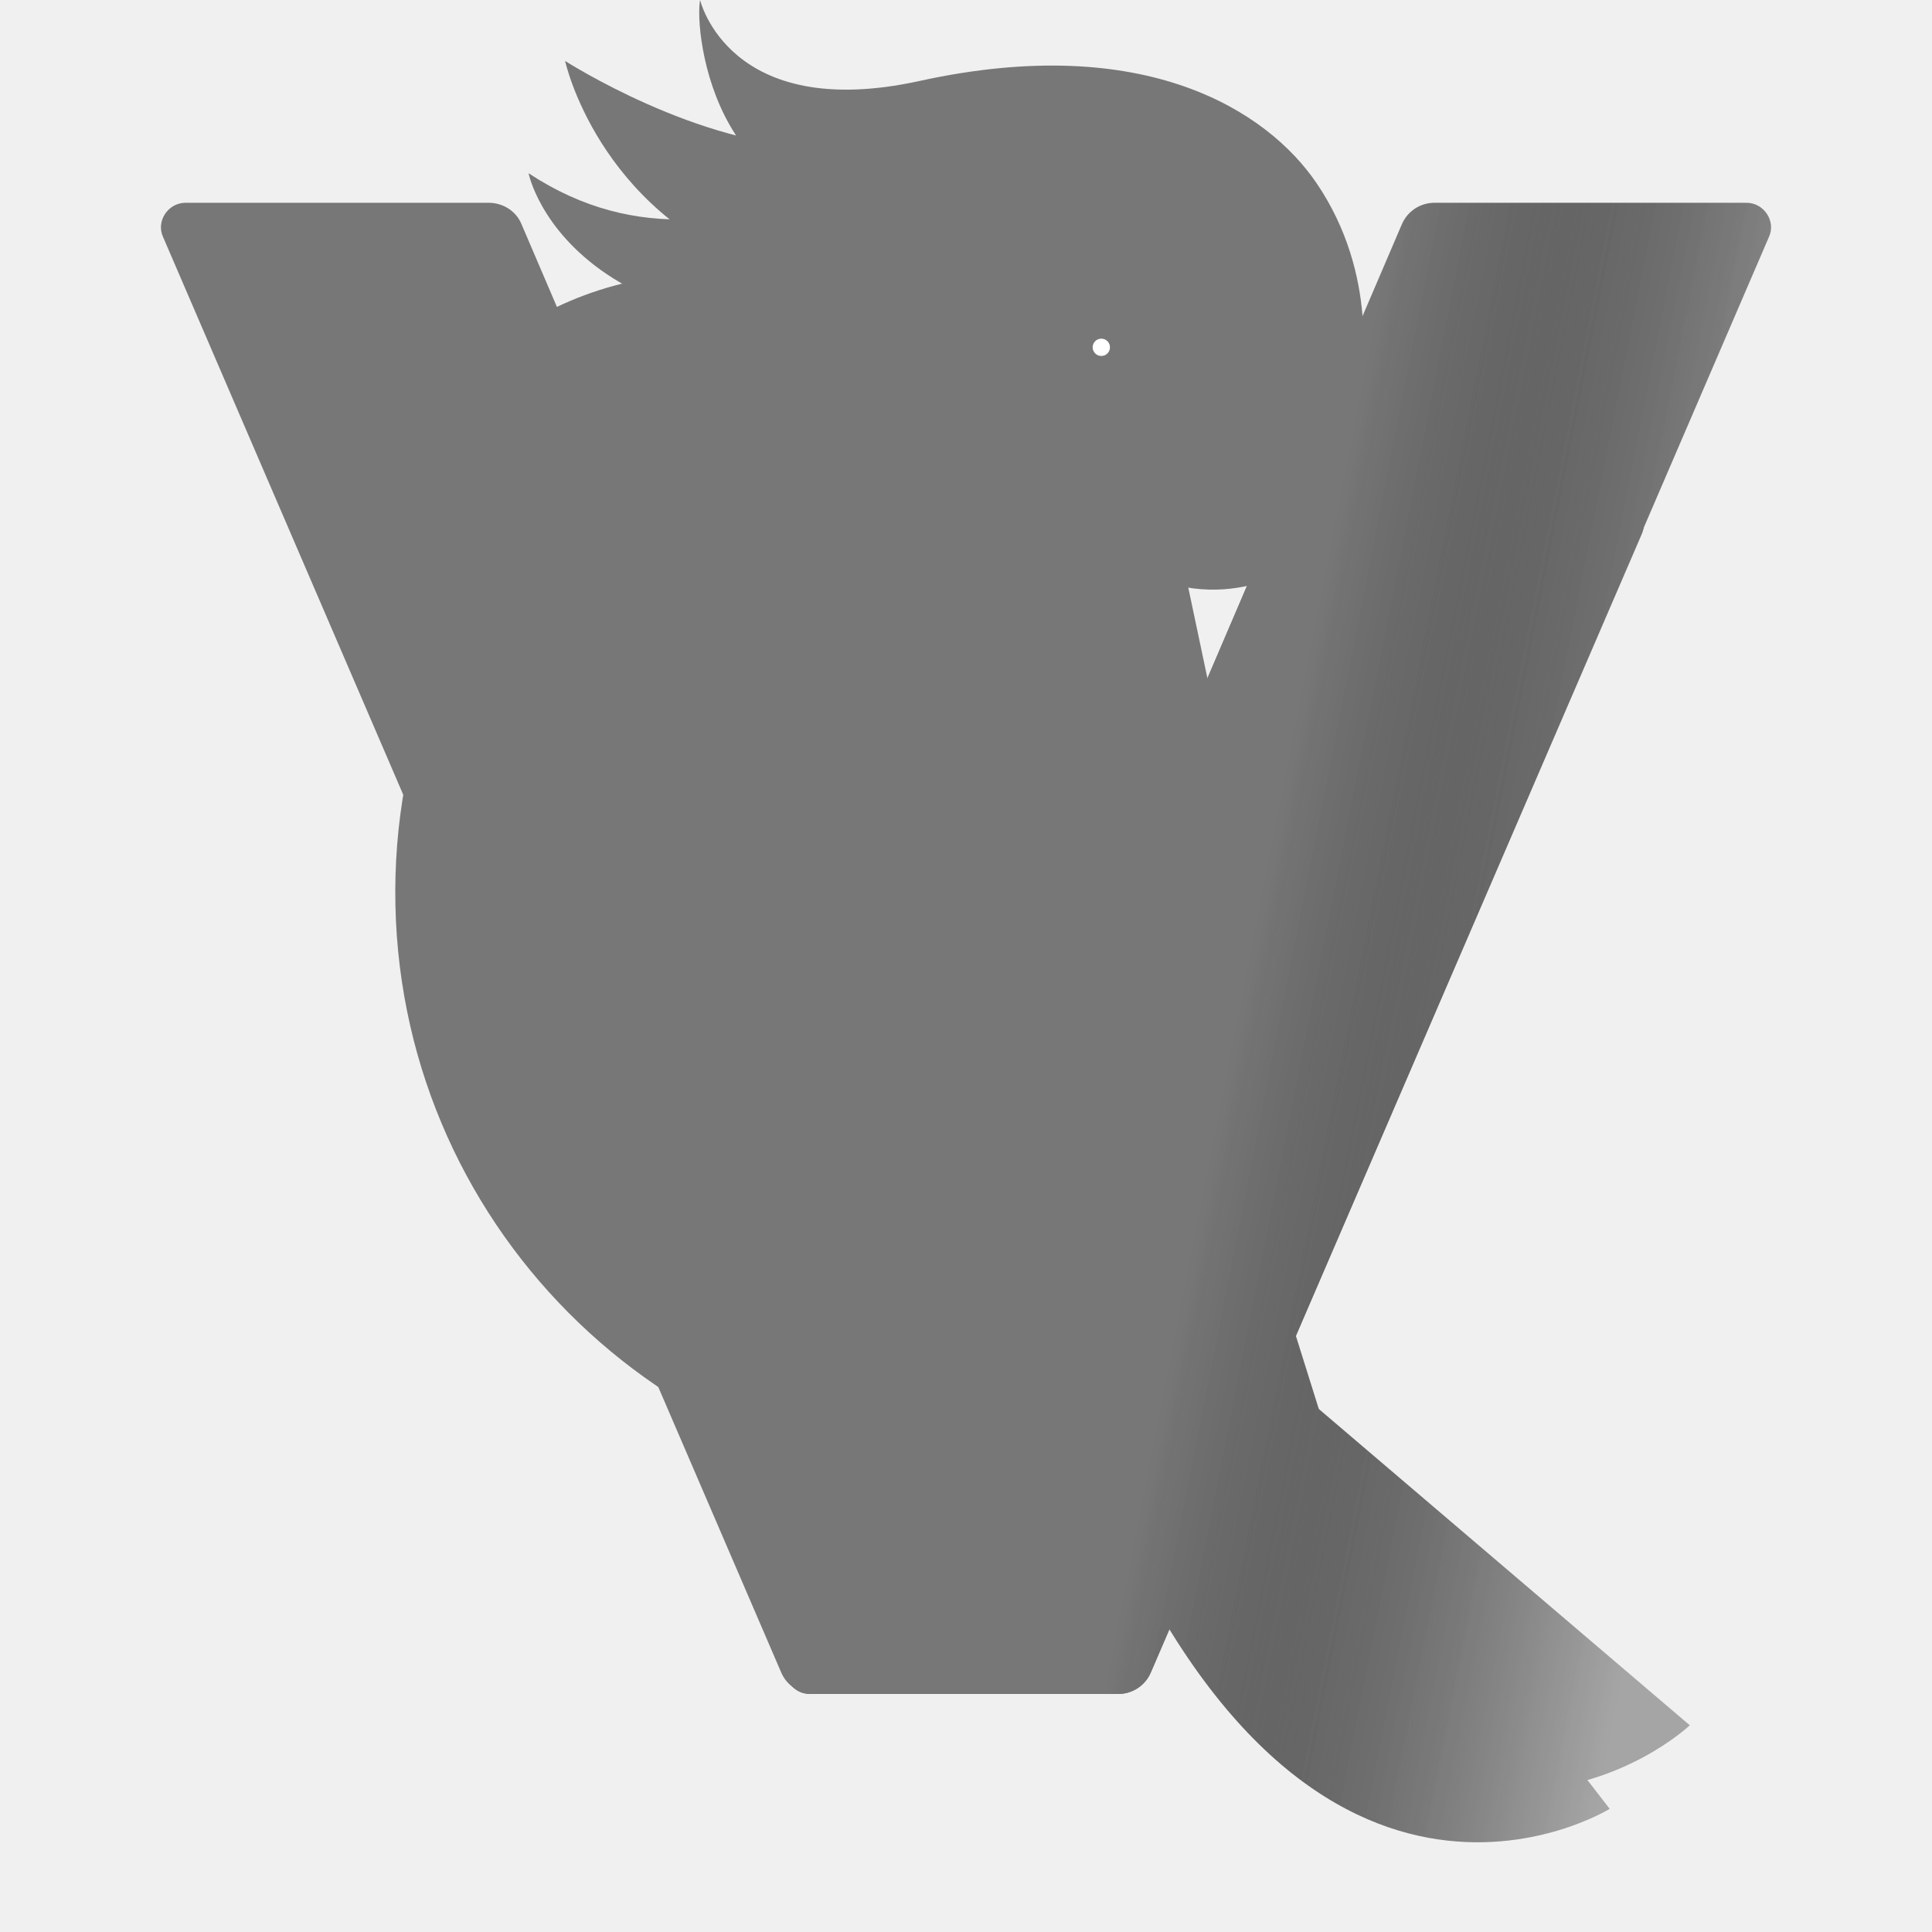
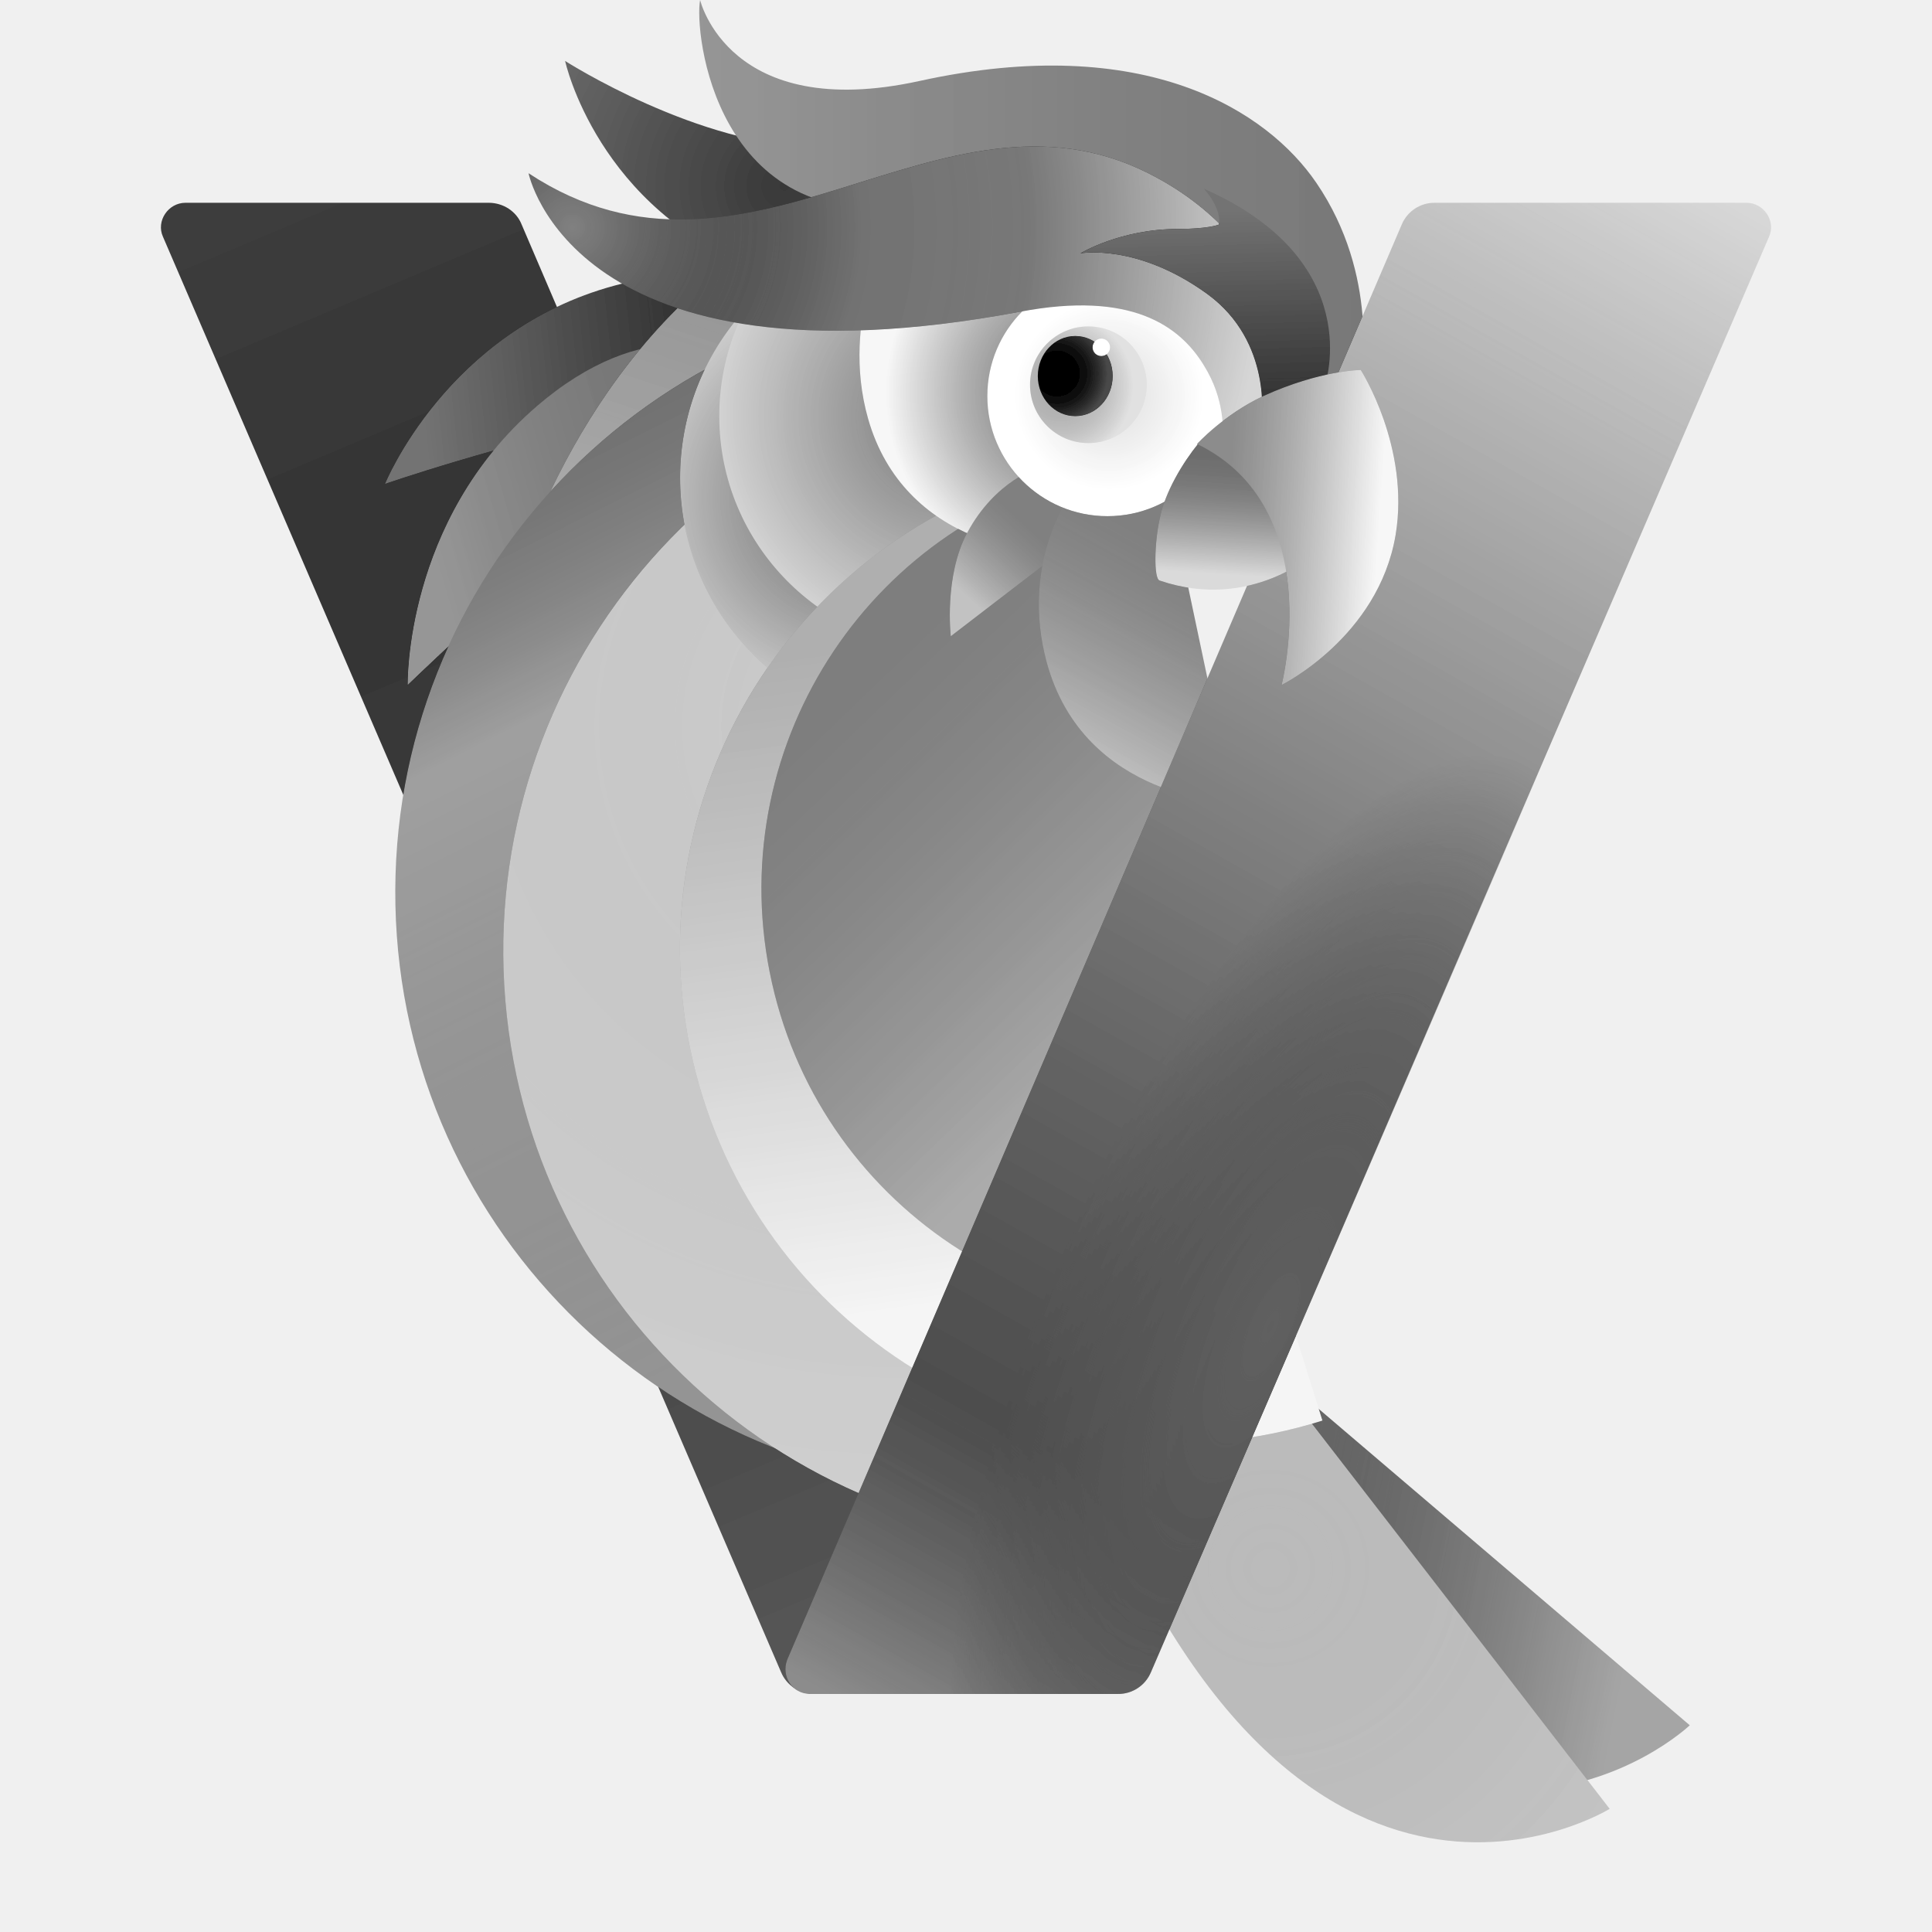
<svg xmlns="http://www.w3.org/2000/svg" height="1em" style="flex:none;line-height:1;filter:grayscale(100%)" viewBox="0 0 24 24" width="1em">
-   <path d="M15.271 16.555l5.72 4.877s-3.276 3.125-7.223-2.866l1.503-2.01z" fill="url(#lobe-icons-cog-view-_R_0_)" />
-   <path d="M15.4 16.523l4.596 5.947s-3.85 2.39-6.477-4.293l1.882-1.654z" fill="url(#lobe-icons-cog-view-_R_0_)" />
-   <path d="M13.833 21.043h-3.72a.44.44 0 01-.41-.27L2.024 2.94c-.087-.194.065-.421.28-.421H6.07c.184 0 .346.108.41.27l7.635 17.831c.076.205-.065.422-.281.422z" fill="url(#lobe-icons-cog-view-_R_0_)" />
-   <path d="M7.637 3.547c-2.087.562-2.855 2.465-2.855 2.465s1.33-.465 3.18-.876a30.14 30.14 0 012.551-.421c-.043-.617-1.276-1.6-2.876-1.168z" fill="url(#lobe-icons-cog-view-_R_0_)" />
-   <path d="M6.664 5.05c-1.644 1.416-1.6 3.46-1.6 3.46s.94-.908 2.357-2.163c.951-.843 2.032-1.6 2.032-1.6-.335-.519-1.47-.833-2.79.303z" fill="url(#lobe-icons-cog-view-_R_0_)" />
-   <path d="M6.307 7.18c-1.363 1.665-1.05 3.385-1.05 3.385s.801-.768 2.001-2.217a31.1 31.1 0 011.763-1.892C8.61 6 7.388 5.872 6.307 7.18z" fill="url(#lobe-icons-cog-view-_R_0_)" />
-   <path d="M14.957 4.141s-.41-1.07-1.254-1.535c-.822-.454-3.028-.552-4.585.616-2.065 1.536-2.768 4.044-2.92 4.64-1.492 5.795 1.558 9.06 4.942 10.64l3.817-14.36z" fill="url(#lobe-icons-cog-view-_R_0_)" />
-   <path d="M4.912 11.246a7.404 7.404 0 007.558 7.245l-.313-14.814c-4.088.097-7.332 3.481-7.245 7.569z" fill="url(#lobe-icons-cog-view-_R_0_)" />
-   <path d="M6.296 12.62c.443 4.032 4.087 6.941 8.12 6.498l-1.621-14.62a7.366 7.366 0 00-6.499 8.121z" fill="url(#lobe-icons-cog-view-_R_0_)" />
-   <path d="M9.313 3.785a3.107 3.107 0 00-.097 4.195 3.126 3.126 0 004.174.487L9.313 3.785z" fill="url(#lobe-icons-cog-view-_R_0_)" />
-   <path d="M11.79 8.077a2.909 2.909 0 100-5.817 2.909 2.909 0 000 5.817z" fill="url(#lobe-icons-cog-view-_R_0_)" />
-   <path d="M8.729 13.625c1.016 3.233 4.466 5.039 7.699 4.022L12.751 5.926a6.138 6.138 0 00-4.022 7.699z" fill="url(#lobe-icons-cog-view-_R_0_)" />
-   <path d="M9.562 12.079a5.306 5.306 0 006.239 4.173L13.725 5.84c-2.866.563-4.736 3.363-4.163 6.24z" fill="url(#lobe-icons-cog-view-_R_0_)" />
-   <path d="M11.075 2.822s-.648 1.125-.291 2.38c.443 1.556 2.097 1.783 2.8 1.61l1.006-2.108-1.763-2.358-1.752.476z" fill="url(#lobe-icons-cog-view-_R_0_)" />
-   <path d="M12.903 5.807s-.54.162-.887.81c-.292.541-.205 1.287-.205 1.287l2.195-1.686-1.103-.411z" fill="url(#lobe-icons-cog-view-_R_0_)" />
-   <path d="M15.325 9.97S13.465 9.948 13 8.218c-.313-1.178.249-1.99.249-1.99l1.211-.356.865 4.098z" fill="url(#lobe-icons-cog-view-_R_0_)" />
-   <path d="M7.02.757s.4 1.849 2.412 2.595c1.524.562 4.076-.973 4.076-.973s-1.34-.552-3.33-.552C8.686 1.827 7.02.757 7.02.757z" fill="url(#lobe-icons-cog-view-_R_0_)" />
-   <path d="M16.904 4.671s.238-1.243-.552-2.4c-.605-.887-2.12-1.882-4.93-1.265C9.053 1.525 8.697 0 8.697 0c-.076.39.183 2.92 2.649 2.552 3.027-.454 2.768 2.509 3.838 3.006.887.39 1.72-.887 1.72-.887z" fill="url(#lobe-icons-cog-view-_R_0_)" />
-   <path d="M13.757 6.412a1.492 1.492 0 100-2.984 1.492 1.492 0 000 2.984z" fill="url(#lobe-icons-cog-view-_R_0_)" />
-   <path d="M10.059 21.043h3.828a.44.44 0 00.41-.27L21.976 2.94c.087-.194-.065-.421-.28-.421h-3.872a.44.44 0 00-.411.27L9.778 20.62c-.076.205.065.422.281.422z" fill="url(#lobe-icons-cog-view-_R_0_)" />
-   <path d="M10.059 21.043h3.828a.439.439 0 00.41-.27l6.1-14.144c.086-.195-.065-.422-.282-.422h-3.87a.44.44 0 00-.412.27L9.778 20.621c-.076.205.065.422.281.422z" fill="url(#lobe-icons-cog-view-_R_0_)" />
-   <path d="M16.071 4.888s.054-1.795-1.806-2.736c-2.595-1.309-4.974 1.795-7.699 0 0 0 .552 2.768 6.11 1.72 1.373-.26 1.979.172 2.281.67.26.421.238.789.238 1.005l.876-.66z" fill="url(#lobe-icons-cog-view-_R_0_)" />
-   <path d="M15.671 5.223s.14-.973-.67-1.568c-.876-.638-1.58-.508-1.58-.508s.498-.303 1.212-.303c.379 0 .508-.054.508-.054s.054-.173-.184-.444c2.033.898 1.503 2.433 1.503 2.433l-.789.444z" fill="url(#lobe-icons-cog-view-_R_0_)" />
-   <path d="M16.352 6.856s-.8.746-1.946.356c-.076-.021-.065-.475 0-.767.065-.336.292-.703.476-.93 1.243.108 1.47 1.34 1.47 1.34z" fill="url(#lobe-icons-cog-view-_R_0_)" />
-   <path d="M16.904 4.596s.616.962.432 2.054c-.216 1.265-1.416 1.86-1.416 1.86s.573-2.206-1.05-2.995c0 0 .336-.368.823-.595.713-.324 1.21-.324 1.21-.324z" fill="url(#lobe-icons-cog-view-_R_0_)" />
-   <path d="M13.52 5.504a.724.724 0 100-1.449.724.724 0 000 1.449z" fill="url(#lobe-icons-cog-view-_R_0_)" />
-   <path d="M13.357 5.169c.257 0 .465-.223.465-.498 0-.274-.208-.497-.465-.497s-.465.223-.465.497c0 .275.208.498.465.498z" fill="url(#lobe-icons-cog-view-_R_0_)" />
+   <path d="M15.271 16.555l5.72 4.877s-3.276 3.125-7.223-2.866l1.503-2.01z" fill="url(#lobe-icons-cog-view-0-_R_0_)" />
+   <path d="M15.4 16.523l4.596 5.947s-3.85 2.39-6.477-4.293l1.882-1.654z" fill="url(#lobe-icons-cog-view-1-_R_0_)" />
+   <path d="M13.833 21.043h-3.72a.44.44 0 01-.41-.27L2.024 2.94c-.087-.194.065-.421.28-.421H6.07c.184 0 .346.108.41.27l7.635 17.831c.076.205-.065.422-.281.422z" fill="url(#lobe-icons-cog-view-2-_R_0_)" />
+   <path d="M7.637 3.547c-2.087.562-2.855 2.465-2.855 2.465s1.33-.465 3.18-.876a30.14 30.14 0 012.551-.421c-.043-.617-1.276-1.6-2.876-1.168z" fill="url(#lobe-icons-cog-view-3-_R_0_)" />
+   <path d="M6.664 5.05c-1.644 1.416-1.6 3.46-1.6 3.46s.94-.908 2.357-2.163c.951-.843 2.032-1.6 2.032-1.6-.335-.519-1.47-.833-2.79.303z" fill="url(#lobe-icons-cog-view-4-_R_0_)" />
+   <path d="M6.307 7.18c-1.363 1.665-1.05 3.385-1.05 3.385s.801-.768 2.001-2.217a31.1 31.1 0 011.763-1.892C8.61 6 7.388 5.872 6.307 7.18z" fill="url(#lobe-icons-cog-view-5-_R_0_)" />
+   <path d="M14.957 4.141s-.41-1.07-1.254-1.535c-.822-.454-3.028-.552-4.585.616-2.065 1.536-2.768 4.044-2.92 4.64-1.492 5.795 1.558 9.06 4.942 10.64l3.817-14.36z" fill="url(#lobe-icons-cog-view-6-_R_0_)" />
+   <path d="M4.912 11.246a7.404 7.404 0 007.558 7.245l-.313-14.814c-4.088.097-7.332 3.481-7.245 7.569z" fill="url(#lobe-icons-cog-view-7-_R_0_)" />
+   <path d="M6.296 12.62c.443 4.032 4.087 6.941 8.12 6.498l-1.621-14.62a7.366 7.366 0 00-6.499 8.121z" fill="url(#lobe-icons-cog-view-8-_R_0_)" />
+   <path d="M9.313 3.785a3.107 3.107 0 00-.097 4.195 3.126 3.126 0 004.174.487L9.313 3.785z" fill="url(#lobe-icons-cog-view-9-_R_0_)" />
+   <path d="M11.79 8.077a2.909 2.909 0 100-5.817 2.909 2.909 0 000 5.817z" fill="url(#lobe-icons-cog-view-10-_R_0_)" />
+   <path d="M8.729 13.625c1.016 3.233 4.466 5.039 7.699 4.022L12.751 5.926a6.138 6.138 0 00-4.022 7.699z" fill="url(#lobe-icons-cog-view-11-_R_0_)" />
+   <path d="M9.562 12.079a5.306 5.306 0 006.239 4.173L13.725 5.84c-2.866.563-4.736 3.363-4.163 6.24z" fill="url(#lobe-icons-cog-view-12-_R_0_)" />
+   <path d="M11.075 2.822s-.648 1.125-.291 2.38c.443 1.556 2.097 1.783 2.8 1.61l1.006-2.108-1.763-2.358-1.752.476z" fill="url(#lobe-icons-cog-view-13-_R_0_)" />
+   <path d="M12.903 5.807s-.54.162-.887.81c-.292.541-.205 1.287-.205 1.287l2.195-1.686-1.103-.411z" fill="url(#lobe-icons-cog-view-14-_R_0_)" />
+   <path d="M15.325 9.97S13.465 9.948 13 8.218c-.313-1.178.249-1.99.249-1.99l1.211-.356.865 4.098z" fill="url(#lobe-icons-cog-view-15-_R_0_)" />
+   <path d="M7.02.757s.4 1.849 2.412 2.595c1.524.562 4.076-.973 4.076-.973s-1.34-.552-3.33-.552C8.686 1.827 7.02.757 7.02.757z" fill="url(#lobe-icons-cog-view-16-_R_0_)" />
+   <path d="M16.904 4.671s.238-1.243-.552-2.4c-.605-.887-2.12-1.882-4.93-1.265C9.053 1.525 8.697 0 8.697 0c-.076.39.183 2.92 2.649 2.552 3.027-.454 2.768 2.509 3.838 3.006.887.39 1.72-.887 1.72-.887z" fill="url(#lobe-icons-cog-view-17-_R_0_)" />
+   <path d="M13.757 6.412a1.492 1.492 0 100-2.984 1.492 1.492 0 000 2.984z" fill="url(#lobe-icons-cog-view-18-_R_0_)" />
+   <path d="M10.059 21.043h3.828a.44.44 0 00.41-.27L21.976 2.94c.087-.194-.065-.421-.28-.421h-3.872a.44.44 0 00-.411.27L9.778 20.62c-.076.205.065.422.281.422z" fill="url(#lobe-icons-cog-view-19-_R_0_)" />
+   <path d="M10.059 21.043h3.828a.439.439 0 00.41-.27l6.1-14.144c.086-.195-.065-.422-.282-.422h-3.87a.44.44 0 00-.412.27L9.778 20.621c-.076.205.065.422.281.422z" fill="url(#lobe-icons-cog-view-20-_R_0_)" />
+   <path d="M16.071 4.888s.054-1.795-1.806-2.736c-2.595-1.309-4.974 1.795-7.699 0 0 0 .552 2.768 6.11 1.72 1.373-.26 1.979.172 2.281.67.26.421.238.789.238 1.005l.876-.66z" fill="url(#lobe-icons-cog-view-21-_R_0_)" />
+   <path d="M15.671 5.223s.14-.973-.67-1.568c-.876-.638-1.58-.508-1.58-.508s.498-.303 1.212-.303c.379 0 .508-.054.508-.054s.054-.173-.184-.444c2.033.898 1.503 2.433 1.503 2.433l-.789.444z" fill="url(#lobe-icons-cog-view-22-_R_0_)" />
+   <path d="M16.352 6.856s-.8.746-1.946.356c-.076-.021-.065-.475 0-.767.065-.336.292-.703.476-.93 1.243.108 1.47 1.34 1.47 1.34z" fill="url(#lobe-icons-cog-view-23-_R_0_)" />
+   <path d="M16.904 4.596s.616.962.432 2.054c-.216 1.265-1.416 1.86-1.416 1.86s.573-2.206-1.05-2.995c0 0 .336-.368.823-.595.713-.324 1.21-.324 1.21-.324z" fill="url(#lobe-icons-cog-view-24-_R_0_)" />
+   <path d="M13.52 5.504a.724.724 0 100-1.449.724.724 0 000 1.449z" fill="url(#lobe-icons-cog-view-25-_R_0_)" />
+   <path d="M13.357 5.169c.257 0 .465-.223.465-.498 0-.274-.208-.497-.465-.497s-.465.223-.465.497c0 .275.208.498.465.498z" fill="url(#lobe-icons-cog-view-26-_R_0_)" />
  <path d="M13.681 4.423a.108.108 0 100-.217.108.108 0 000 .217z" fill="#fff" />
  <defs>
-     <linearGradient gradientUnits="userSpaceOnUse" id="lobe-icons-cog-view-_R_0_" x1="14.07" x2="20.313" y1="18.852" y2="20.083">
+     <linearGradient gradientUnits="userSpaceOnUse" id="lobe-icons-cog-view-0-_R_0_" x1="14.07" x2="20.313" y1="18.852" y2="20.083">
      <stop offset=".006" stop-color="#E8096A" />
      <stop offset="1" stop-color="#00AFFF" />
    </linearGradient>
-     <linearGradient gradientUnits="userSpaceOnUse" id="lobe-icons-cog-view-_R_0_" x1="11.764" x2="3.911" y1="20.533" y2="1.932">
+     <linearGradient gradientUnits="userSpaceOnUse" id="lobe-icons-cog-view-2-_R_0_" x1="11.764" x2="3.911" y1="20.533" y2="1.932">
      <stop stop-color="#412DF5" />
      <stop offset=".691" stop-color="#0606B6" />
      <stop offset="1" stop-color="#4B00B4" />
    </linearGradient>
-     <linearGradient gradientUnits="userSpaceOnUse" id="lobe-icons-cog-view-_R_0_" x1="5.23" x2="8.449" y1="4.866" y2="4.518">
+     <linearGradient gradientUnits="userSpaceOnUse" id="lobe-icons-cog-view-3-_R_0_" x1="5.23" x2="8.449" y1="4.866" y2="4.518">
      <stop stop-color="#E60030" />
      <stop offset="1" stop-color="#690040" />
    </linearGradient>
-     <linearGradient gradientUnits="userSpaceOnUse" id="lobe-icons-cog-view-_R_0_" x1="5.359" x2="7.933" y1="6.753" y2="6.013">
+     <linearGradient gradientUnits="userSpaceOnUse" id="lobe-icons-cog-view-4-_R_0_" x1="5.359" x2="7.933" y1="6.753" y2="6.013">
      <stop stop-color="#FF6500" />
      <stop offset="1" stop-color="#EE182C" />
    </linearGradient>
-     <linearGradient gradientUnits="userSpaceOnUse" id="lobe-icons-cog-view-_R_0_" x1="5.528" x2="8.59" y1="8.108" y2="8.699">
+     <linearGradient gradientUnits="userSpaceOnUse" id="lobe-icons-cog-view-5-_R_0_" x1="5.528" x2="8.59" y1="8.108" y2="8.699">
      <stop stop-color="#EA4D07" />
      <stop offset="1" stop-color="#C5171E" />
    </linearGradient>
-     <linearGradient gradientUnits="userSpaceOnUse" id="lobe-icons-cog-view-_R_0_" x1="12.023" x2="7.057" y1="3.007" y2="18.02">
+     <linearGradient gradientUnits="userSpaceOnUse" id="lobe-icons-cog-view-6-_R_0_" x1="12.023" x2="7.057" y1="3.007" y2="18.02">
      <stop stop-color="#0091FF" />
      <stop offset=".005" stop-color="#0292FC" />
      <stop offset=".126" stop-color="#37A5C2" />
      <stop offset=".249" stop-color="#65B58E" />
      <stop offset=".372" stop-color="#8CC363" />
      <stop offset=".496" stop-color="#ACCF3F" />
      <stop offset=".62" stop-color="#C4D823" />
      <stop offset=".745" stop-color="#D6DE10" />
      <stop offset=".871" stop-color="#E1E204" />
      <stop offset="1" stop-color="#E4E300" />
    </linearGradient>
-     <linearGradient gradientUnits="userSpaceOnUse" id="lobe-icons-cog-view-_R_0_" x1="6.803" x2="13.616" y1="4.807" y2="18.4">
+     <linearGradient gradientUnits="userSpaceOnUse" id="lobe-icons-cog-view-7-_R_0_" x1="6.803" x2="13.616" y1="4.807" y2="18.4">
      <stop offset=".006" stop-color="#DE003B" />
      <stop offset=".241" stop-color="#D976FF" />
      <stop offset="1" stop-color="#00A4EA" />
    </linearGradient>
-     <linearGradient gradientUnits="userSpaceOnUse" id="lobe-icons-cog-view-_R_0_" x1="11.435" x2="12.609" y1="7.86" y2="16.15">
+     <linearGradient gradientUnits="userSpaceOnUse" id="lobe-icons-cog-view-11-_R_0_" x1="11.435" x2="12.609" y1="7.86" y2="16.15">
      <stop stop-color="#FF9500" />
      <stop offset="1" stop-color="#F7FF2B" />
    </linearGradient>
-     <linearGradient gradientUnits="userSpaceOnUse" id="lobe-icons-cog-view-_R_0_" x1="15.495" x2="10.596" y1="13.571" y2="8.476">
+     <linearGradient gradientUnits="userSpaceOnUse" id="lobe-icons-cog-view-12-_R_0_" x1="15.495" x2="10.596" y1="13.571" y2="8.476">
      <stop offset=".207" stop-color="#FF8E00" />
      <stop offset="1" stop-color="#F41B56" />
    </linearGradient>
-     <linearGradient gradientUnits="userSpaceOnUse" id="lobe-icons-cog-view-_R_0_" x1="12.031" x2="12.816" y1="7.438" y2="6.584">
+     <linearGradient gradientUnits="userSpaceOnUse" id="lobe-icons-cog-view-14-_R_0_" x1="12.031" x2="12.816" y1="7.438" y2="6.584">
      <stop stop-color="#FFB41F" />
      <stop offset="1" stop-color="#F42A56" />
    </linearGradient>
-     <linearGradient gradientUnits="userSpaceOnUse" id="lobe-icons-cog-view-_R_0_" x1="13.472" x2="14.931" y1="9.574" y2="6.928">
+     <linearGradient gradientUnits="userSpaceOnUse" id="lobe-icons-cog-view-15-_R_0_" x1="13.472" x2="14.931" y1="9.574" y2="6.928">
      <stop stop-color="#FFB900" />
      <stop offset="1" stop-color="#F41880" />
    </linearGradient>
-     <linearGradient gradientUnits="userSpaceOnUse" id="lobe-icons-cog-view-_R_0_" x1="8.686" x2="16.938" y1="2.816" y2="2.816">
+     <linearGradient gradientUnits="userSpaceOnUse" id="lobe-icons-cog-view-17-_R_0_" x1="8.686" x2="16.938" y1="2.816" y2="2.816">
      <stop stop-color="#FF6500" />
      <stop offset="1" stop-color="#EE182C" />
    </linearGradient>
-     <linearGradient gradientUnits="userSpaceOnUse" id="lobe-icons-cog-view-_R_0_" x1="10.556" x2="21.346" y1="21.192" y2="2.03">
+     <linearGradient gradientUnits="userSpaceOnUse" id="lobe-icons-cog-view-19-_R_0_" x1="10.556" x2="21.346" y1="21.192" y2="2.03">
      <stop stop-color="#008DFF" />
      <stop offset=".181" stop-color="#331DEA" />
      <stop offset=".833" stop-color="#39C3FE" />
      <stop offset="1" stop-color="#60F5A9" />
    </linearGradient>
-     <linearGradient gradientUnits="userSpaceOnUse" id="lobe-icons-cog-view-_R_0_" x1="14.947" x2="15.001" y1="2.631" y2="4.948">
+     <linearGradient gradientUnits="userSpaceOnUse" id="lobe-icons-cog-view-22-_R_0_" x1="14.947" x2="15.001" y1="2.631" y2="4.948">
      <stop stop-color="#E60030" />
      <stop offset="1" stop-color="#690040" />
    </linearGradient>
-     <linearGradient gradientUnits="userSpaceOnUse" id="lobe-icons-cog-view-_R_0_" x1="15.335" x2="15.426" y1="7.144" y2="5.699">
+     <linearGradient gradientUnits="userSpaceOnUse" id="lobe-icons-cog-view-23-_R_0_" x1="15.335" x2="15.426" y1="7.144" y2="5.699">
      <stop stop-color="#FFD71F" />
      <stop offset="1" stop-color="#DD001B" />
    </linearGradient>
-     <linearGradient gradientUnits="userSpaceOnUse" id="lobe-icons-cog-view-_R_0_" x1="15.25" x2="17.127" y1="6.472" y2="6.603">
+     <linearGradient gradientUnits="userSpaceOnUse" id="lobe-icons-cog-view-24-_R_0_" x1="15.25" x2="17.127" y1="6.472" y2="6.603">
      <stop offset="0" stop-color="#FF4C00" />
      <stop offset="1" stop-color="#FFFF1E" />
    </linearGradient>
-     <radialGradient cx="0" cy="0" gradientTransform="rotate(5.75 -186.105 166.894) scale(6.42878)" gradientUnits="userSpaceOnUse" id="lobe-icons-cog-view-_R_0_" r="1">
+     <radialGradient cx="0" cy="0" gradientTransform="rotate(5.75 -186.105 166.894) scale(6.42878)" gradientUnits="userSpaceOnUse" id="lobe-icons-cog-view-1-_R_0_" r="1">
      <stop stop-color="#00CAFF" />
      <stop offset="1" stop-color="#38E700" />
    </radialGradient>
-     <radialGradient cx="0" cy="0" gradientTransform="rotate(-6.338 87.254 -95.948) scale(11.4818)" gradientUnits="userSpaceOnUse" id="lobe-icons-cog-view-_R_0_" r="1">
+     <radialGradient cx="0" cy="0" gradientTransform="rotate(-6.338 87.254 -95.948) scale(11.4818)" gradientUnits="userSpaceOnUse" id="lobe-icons-cog-view-8-_R_0_" r="1">
      <stop stop-color="#00DFFF" />
      <stop offset="1" stop-color="#ABE700" />
    </radialGradient>
-     <radialGradient cx="0" cy="0" gradientTransform="rotate(-40.957 13.589 -11.156) scale(2.76891)" gradientUnits="userSpaceOnUse" id="lobe-icons-cog-view-_R_0_" r="1">
+     <radialGradient cx="0" cy="0" gradientTransform="rotate(-40.957 13.589 -11.156) scale(2.76891)" gradientUnits="userSpaceOnUse" id="lobe-icons-cog-view-9-_R_0_" r="1">
      <stop stop-color="#0068FF" />
      <stop offset="1" stop-color="#9CE830" />
    </radialGradient>
-     <radialGradient cx="0" cy="0" gradientTransform="translate(11.79 5.169) scale(2.91494)" gradientUnits="userSpaceOnUse" id="lobe-icons-cog-view-_R_0_" r="1">
+     <radialGradient cx="0" cy="0" gradientTransform="translate(11.79 5.169) scale(2.91494)" gradientUnits="userSpaceOnUse" id="lobe-icons-cog-view-10-_R_0_" r="1">
      <stop stop-color="#008A43" />
      <stop offset="1" stop-color="#A3E830" />
    </radialGradient>
-     <radialGradient cx="0" cy="0" gradientTransform="translate(13.404 4.87) scale(2.39805)" gradientUnits="userSpaceOnUse" id="lobe-icons-cog-view-_R_0_" r="1">
+     <radialGradient cx="0" cy="0" gradientTransform="translate(13.404 4.87) scale(2.39805)" gradientUnits="userSpaceOnUse" id="lobe-icons-cog-view-13-_R_0_" r="1">
      <stop stop-color="red" />
      <stop offset="1" stop-color="#FF0" />
    </radialGradient>
-     <radialGradient cx="0" cy="0" gradientTransform="rotate(-9.492 18.79 -57.53) scale(3.31553)" gradientUnits="userSpaceOnUse" id="lobe-icons-cog-view-_R_0_" r="1">
+     <radialGradient cx="0" cy="0" gradientTransform="rotate(-9.492 18.79 -57.53) scale(3.31553)" gradientUnits="userSpaceOnUse" id="lobe-icons-cog-view-16-_R_0_" r="1">
      <stop offset=".001" stop-color="#72003F" />
      <stop offset="1" stop-color="#CA1D67" />
    </radialGradient>
-     <radialGradient cx="0" cy="0" gradientTransform="translate(13.777 4.91) scale(1.18046)" gradientUnits="userSpaceOnUse" id="lobe-icons-cog-view-_R_0_" r="1">
+     <radialGradient cx="0" cy="0" gradientTransform="translate(13.777 4.91) scale(1.18046)" gradientUnits="userSpaceOnUse" id="lobe-icons-cog-view-18-_R_0_" r="1">
      <stop offset="0" stop-color="#D1DEE7" />
      <stop offset="1" stop-color="#fff" />
    </radialGradient>
-     <radialGradient cx="0" cy="0" gradientTransform="rotate(-156.16 9.63 6.572) scale(2.7555 7.64116)" gradientUnits="userSpaceOnUse" id="lobe-icons-cog-view-_R_0_" r="1">
+     <radialGradient cx="0" cy="0" gradientTransform="rotate(-156.16 9.63 6.572) scale(2.7555 7.64116)" gradientUnits="userSpaceOnUse" id="lobe-icons-cog-view-20-_R_0_" r="1">
      <stop offset=".001" stop-color="#7F06FB" />
      <stop offset="1" stop-color="#7A10FB" stop-opacity="0" />
    </radialGradient>
-     <radialGradient cx="0" cy="0" gradientTransform="translate(7.1 2.821) scale(8.64049)" gradientUnits="userSpaceOnUse" id="lobe-icons-cog-view-_R_0_" r="1">
+     <radialGradient cx="0" cy="0" gradientTransform="translate(7.1 2.821) scale(8.64049)" gradientUnits="userSpaceOnUse" id="lobe-icons-cog-view-21-_R_0_" r="1">
      <stop offset=".001" stop-color="#FF0042" />
      <stop offset=".422" stop-color="#0068FF" />
      <stop offset=".659" stop-color="#1877E2" />
      <stop offset="1" stop-color="#4EEFBE" />
    </radialGradient>
-     <radialGradient cx="0" cy="0" gradientTransform="matrix(.9051 0 0 .9051 13.173 4.8)" gradientUnits="userSpaceOnUse" id="lobe-icons-cog-view-_R_0_" r="1">
+     <radialGradient cx="0" cy="0" gradientTransform="matrix(.9051 0 0 .9051 13.173 4.8)" gradientUnits="userSpaceOnUse" id="lobe-icons-cog-view-25-_R_0_" r="1">
      <stop stop-color="#FF9100" />
      <stop offset=".226" stop-color="#FF9500" />
      <stop offset=".443" stop-color="#FEA000" />
      <stop offset=".657" stop-color="#FCB400" />
      <stop offset=".867" stop-color="#F9CF00" />
      <stop offset="1" stop-color="#F7E400" />
    </radialGradient>
-     <radialGradient cx="0" cy="0" gradientTransform="matrix(.97336 0 0 .97336 13.13 4.64)" gradientUnits="userSpaceOnUse" id="lobe-icons-cog-view-_R_0_" r="1">
+     <radialGradient cx="0" cy="0" gradientTransform="matrix(.97336 0 0 .97336 13.13 4.64)" gradientUnits="userSpaceOnUse" id="lobe-icons-cog-view-26-_R_0_" r="1">
      <stop />
      <stop offset=".092" stop-color="#000004" />
      <stop offset=".177" stop-color="#01000F" />
      <stop offset=".258" stop-color="#020021" />
      <stop offset=".338" stop-color="#03003C" />
      <stop offset=".417" stop-color="#05005D" />
      <stop offset=".494" stop-color="#080087" />
      <stop offset=".571" stop-color="#0A00B8" />
      <stop offset=".645" stop-color="#0E00F0" />
      <stop offset=".654" stop-color="#0E00F7" />
    </radialGradient>
  </defs>
</svg>
